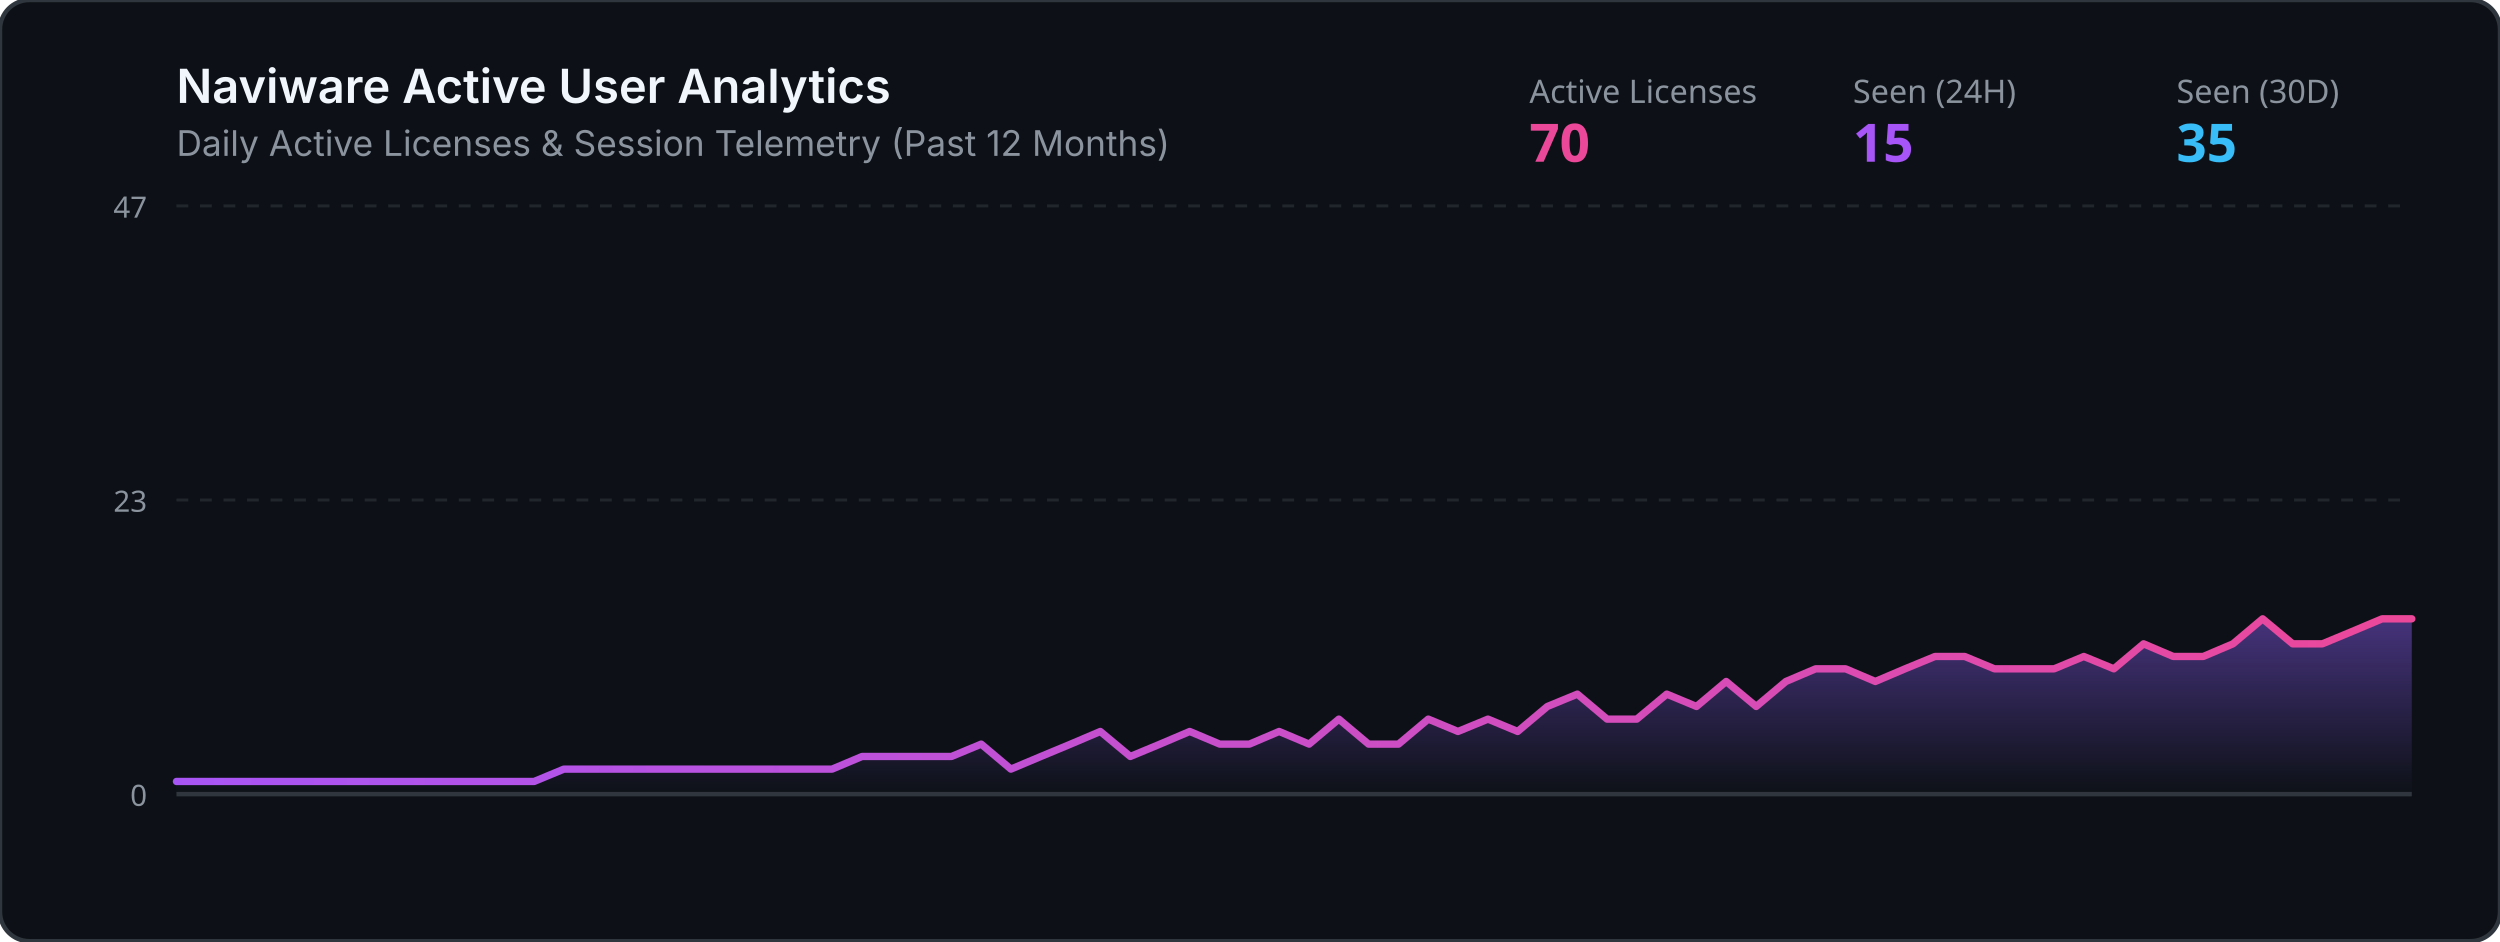
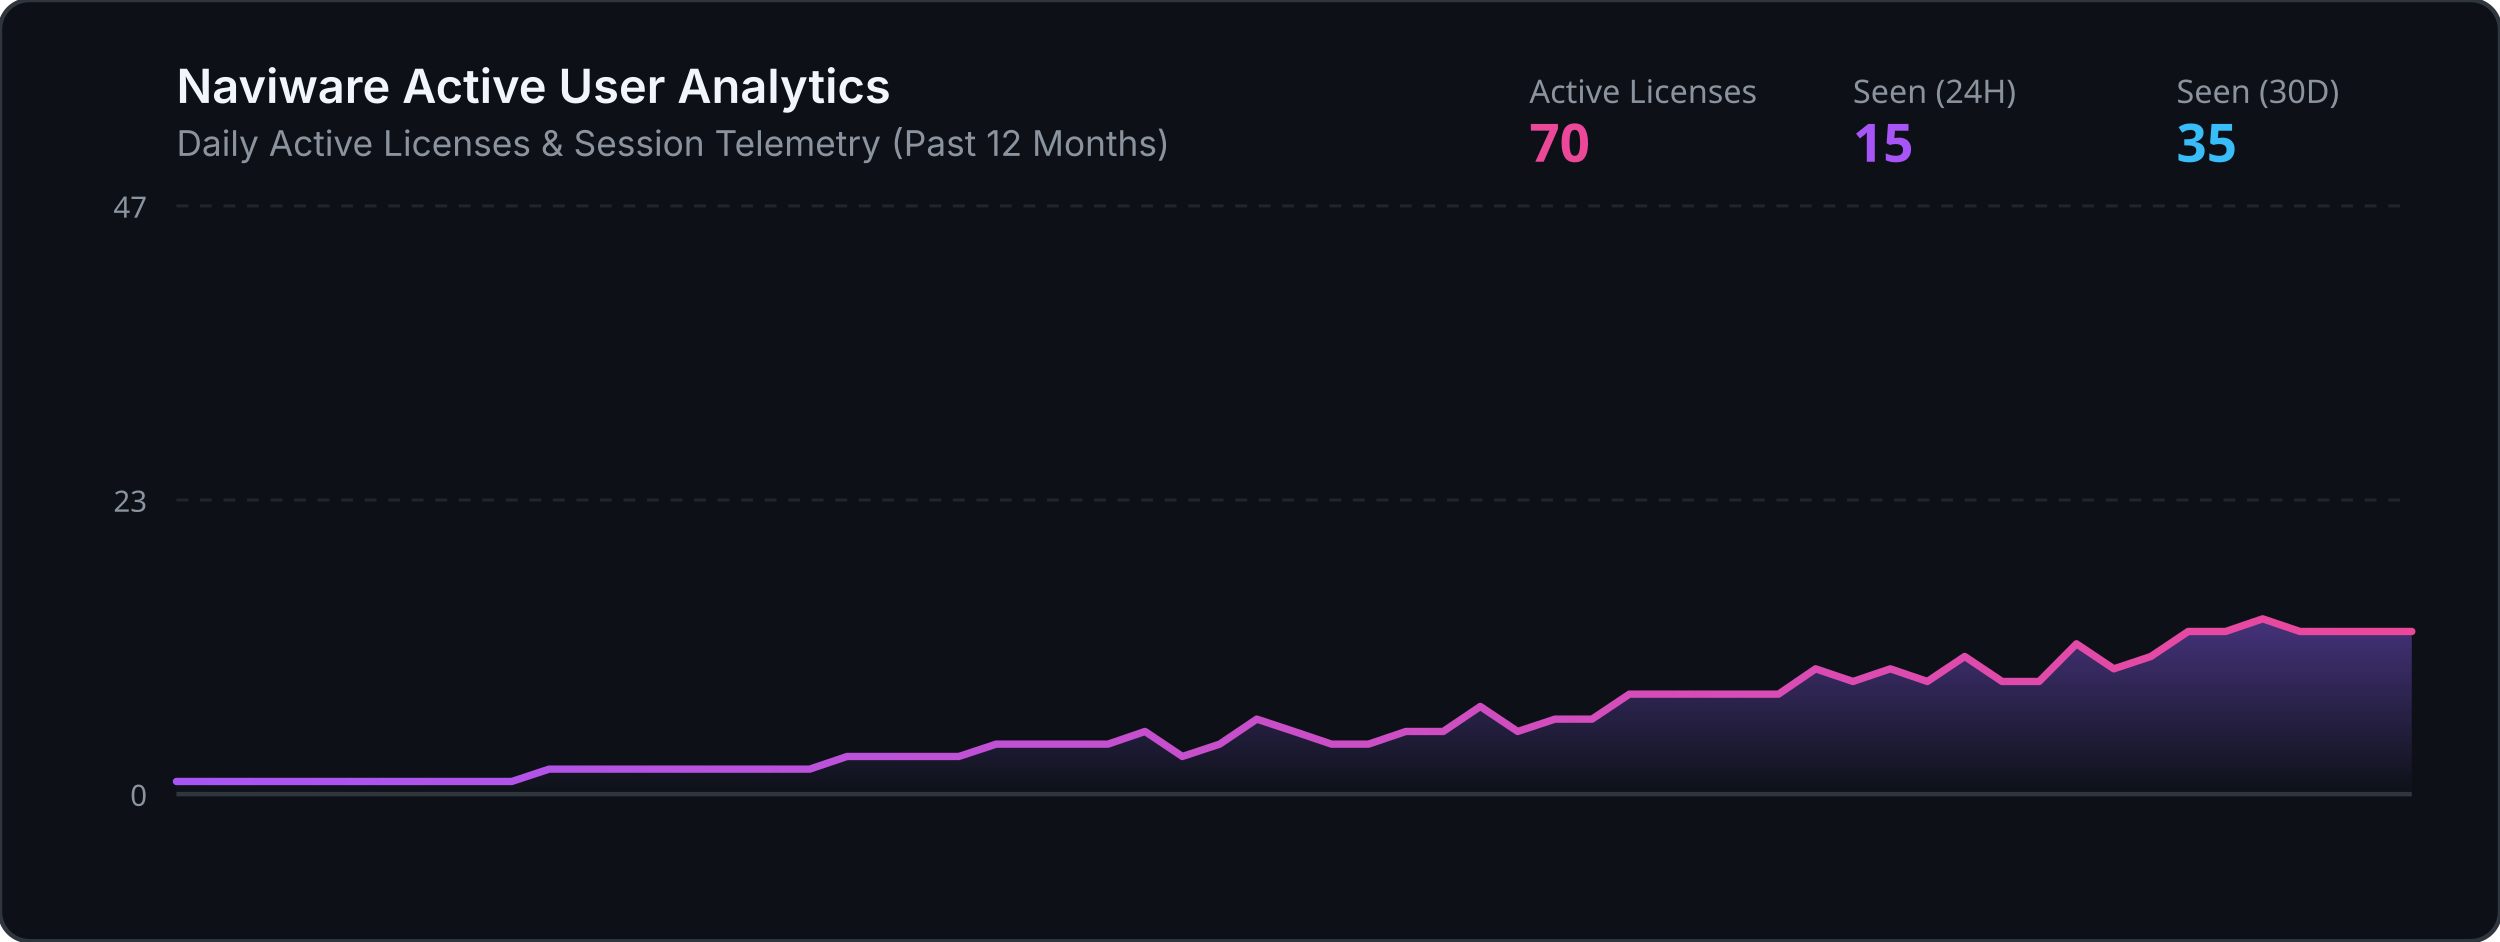
<svg xmlns="http://www.w3.org/2000/svg" viewBox="0 0 850 320" width="100%" height="320">
  <defs>
    <linearGradient id="grad" x1="0%" y1="0%" x2="0%" y2="100%">
      <stop offset="0%" stop-color="#8b5cf6" stop-opacity="0.45" />
      <stop offset="100%" stop-color="#8b5cf6" stop-opacity="0.0" />
    </linearGradient>
    <linearGradient id="lineGrad" x1="0%" y1="0%" x2="100%" y2="0%">
      <stop offset="0%" stop-color="#a855f7" />
      <stop offset="100%" stop-color="#ec4899" />
    </linearGradient>
  </defs>
  <rect width="850" height="320" rx="10" fill="#0d1117" stroke="#30363d" stroke-width="1.5" />
  <text x="60" y="35" fill="#f0f6fc" font-family="-apple-system,BlinkMacSystemFont,Segoe UI,sans-serif" font-size="16" font-weight="600">Naviware Active User Analytics</text>
  <text x="60" y="53" fill="#8b949e" font-family="-apple-system,BlinkMacSystemFont,Segoe UI,sans-serif" font-size="12">Daily Active Licenses &amp; Session Telemetry (Past 12 Months)</text>
  <text x="520" y="35" fill="#8b949e" font-family="sans-serif" font-size="11">Active Licenses</text>
  <text x="520" y="55" fill="#ec4899" font-family="sans-serif" font-size="18" font-weight="bold">70</text>
  <text x="630" y="35" fill="#8b949e" font-family="sans-serif" font-size="11">Seen (24H)</text>
  <text x="630" y="55" fill="#a855f7" font-family="sans-serif" font-size="18" font-weight="bold">15</text>
  <text x="740" y="35" fill="#8b949e" font-family="sans-serif" font-size="11">Seen (30D)</text>
  <text x="740" y="55" fill="#38bdf8" font-family="sans-serif" font-size="18" font-weight="bold">35</text>
  <line x1="60" y1="70" x2="820" y2="70" stroke="#21262d" stroke-width="1" stroke-dasharray="4" />
  <line x1="60" y1="170.0" x2="820" y2="170.0" stroke="#21262d" stroke-width="1" stroke-dasharray="4" />
  <line x1="60" y1="270" x2="820" y2="270" stroke="#30363d" stroke-width="1.5" />
  <text x="50" y="74" fill="#8b949e" font-family="sans-serif" font-size="10" text-anchor="end">47</text>
  <text x="50" y="174.0" fill="#8b949e" font-family="sans-serif" font-size="10" text-anchor="end">23</text>
  <text x="50" y="274" fill="#8b949e" font-family="sans-serif" font-size="10" text-anchor="end">0</text>
-   <polygon points="60,270 60.0,265.7 70.1,265.7 80.3,265.7 90.4,265.7 100.5,265.7 110.7,265.7 120.8,265.7 130.9,265.7 141.1,265.7 151.2,265.7 161.3,265.7 171.5,265.7 181.6,265.7 191.7,261.5 201.9,261.5 212.0,261.5 222.1,261.5 232.3,261.5 242.4,261.5 252.5,261.5 262.7,261.5 272.8,261.5 282.9,261.5 293.1,257.2 303.2,257.2 313.3,257.2 323.5,257.2 333.6,253.0 343.7,261.5 353.9,257.2 364.0,253.0 374.1,248.7 384.3,257.2 394.4,253.0 404.5,248.7 414.7,253.0 424.8,253.0 434.9,248.7 445.1,253.0 455.2,244.5 465.3,253.0 475.5,253.0 485.6,244.5 495.7,248.7 505.9,244.5 516.0,248.7 526.1,240.2 536.3,236.0 546.4,244.5 556.5,244.5 566.7,236.0 576.8,240.2 586.9,231.7 597.1,240.2 607.2,231.7 617.3,227.4 627.5,227.4 637.6,231.7 647.7,227.4 657.9,223.2 668.0,223.2 678.1,227.4 688.3,227.4 698.4,227.4 708.5,223.2 718.7,227.4 728.8,218.9 738.9,223.2 749.1,223.2 759.2,218.9 769.3,210.4 779.5,218.9 789.6,218.9 799.7,214.7 809.9,210.4 820.0,210.4 820,270" fill="url(#grad)" />
-   <polyline points="60.0,265.7 70.1,265.7 80.3,265.7 90.4,265.7 100.5,265.7 110.7,265.7 120.8,265.7 130.9,265.7 141.1,265.7 151.2,265.7 161.3,265.7 171.5,265.7 181.6,265.7 191.7,261.5 201.9,261.5 212.0,261.5 222.1,261.5 232.3,261.5 242.4,261.5 252.5,261.5 262.7,261.5 272.8,261.5 282.9,261.5 293.1,257.2 303.2,257.2 313.3,257.2 323.5,257.2 333.6,253.0 343.7,261.5 353.9,257.2 364.0,253.0 374.1,248.7 384.3,257.2 394.4,253.0 404.5,248.7 414.7,253.0 424.8,253.0 434.9,248.7 445.1,253.0 455.2,244.5 465.3,253.0 475.5,253.0 485.6,244.5 495.7,248.7 505.9,244.5 516.0,248.7 526.1,240.2 536.3,236.0 546.4,244.5 556.5,244.5 566.7,236.0 576.8,240.2 586.9,231.7 597.1,240.2 607.2,231.7 617.3,227.4 627.5,227.4 637.6,231.7 647.7,227.4 657.9,223.2 668.0,223.2 678.1,227.4 688.3,227.4 698.4,227.4 708.5,223.2 718.7,227.4 728.8,218.9 738.9,223.2 749.1,223.2 759.2,218.9 769.3,210.4 779.5,218.9 789.6,218.9 799.7,214.7 809.9,210.4 820.0,210.4" fill="none" stroke="url(#lineGrad)" stroke-width="2.5" stroke-linecap="round" stroke-linejoin="round" />
+   <polygon points="60,270 60.0,265.7 72.7,265.7 85.3,265.7 98.0,265.7 110.7,265.7 123.3,265.7 136.0,265.7 148.7,265.7 161.3,265.7 174.0,265.7 186.7,261.5 199.3,261.5 212.0,261.5 224.7,261.5 237.3,261.5 250.0,261.5 262.7,261.5 275.3,261.5 288.0,257.2 300.7,257.2 313.3,257.2 326.0,257.2 338.7,253.0 351.3,253.0 364.0,253.0 376.7,253.0 389.3,248.7 402.0,257.2 414.7,253.0 427.3,244.5 440.0,248.7 452.7,253.0 465.3,253.0 478.0,248.7 490.7,248.7 503.3,240.2 516.0,248.7 528.7,244.5 541.3,244.5 554.0,236.0 566.7,236.0 579.3,236.0 592.0,236.0 604.7,236.0 617.3,227.4 630.0,231.7 642.7,227.4 655.3,231.7 668.0,223.2 680.7,231.7 693.3,231.7 706.0,218.9 718.7,227.4 731.3,223.2 744.0,214.7 756.7,214.7 769.3,210.4 782.0,214.7 794.7,214.7 807.3,214.7 820.0,214.7 820,270" fill="url(#grad)" />
+   <polyline points="60.0,265.7 72.7,265.7 85.3,265.7 98.0,265.7 110.7,265.7 123.3,265.7 136.0,265.7 148.7,265.7 161.3,265.7 174.0,265.7 186.7,261.5 199.3,261.5 212.0,261.5 224.7,261.5 237.3,261.5 250.0,261.5 262.7,261.5 275.3,261.5 288.0,257.2 300.7,257.2 313.3,257.2 326.0,257.2 338.7,253.0 351.3,253.0 364.0,253.0 376.7,253.0 389.3,248.7 402.0,257.2 414.7,253.0 427.3,244.5 440.0,248.7 452.7,253.0 465.3,253.0 478.0,248.7 490.7,248.7 503.3,240.2 516.0,248.7 528.7,244.5 541.3,244.5 554.0,236.0 566.7,236.0 579.3,236.0 592.0,236.0 604.7,236.0 617.3,227.4 630.0,231.7 642.7,227.4 655.3,231.7 668.0,223.2 680.7,231.7 693.3,231.7 706.0,218.9 718.7,227.4 731.3,223.2 744.0,214.7 756.7,214.7 769.3,210.4 782.0,214.7 794.7,214.7 807.3,214.7 820.0,214.7" fill="none" stroke="url(#lineGrad)" stroke-width="2.5" stroke-linecap="round" stroke-linejoin="round" />
</svg>
